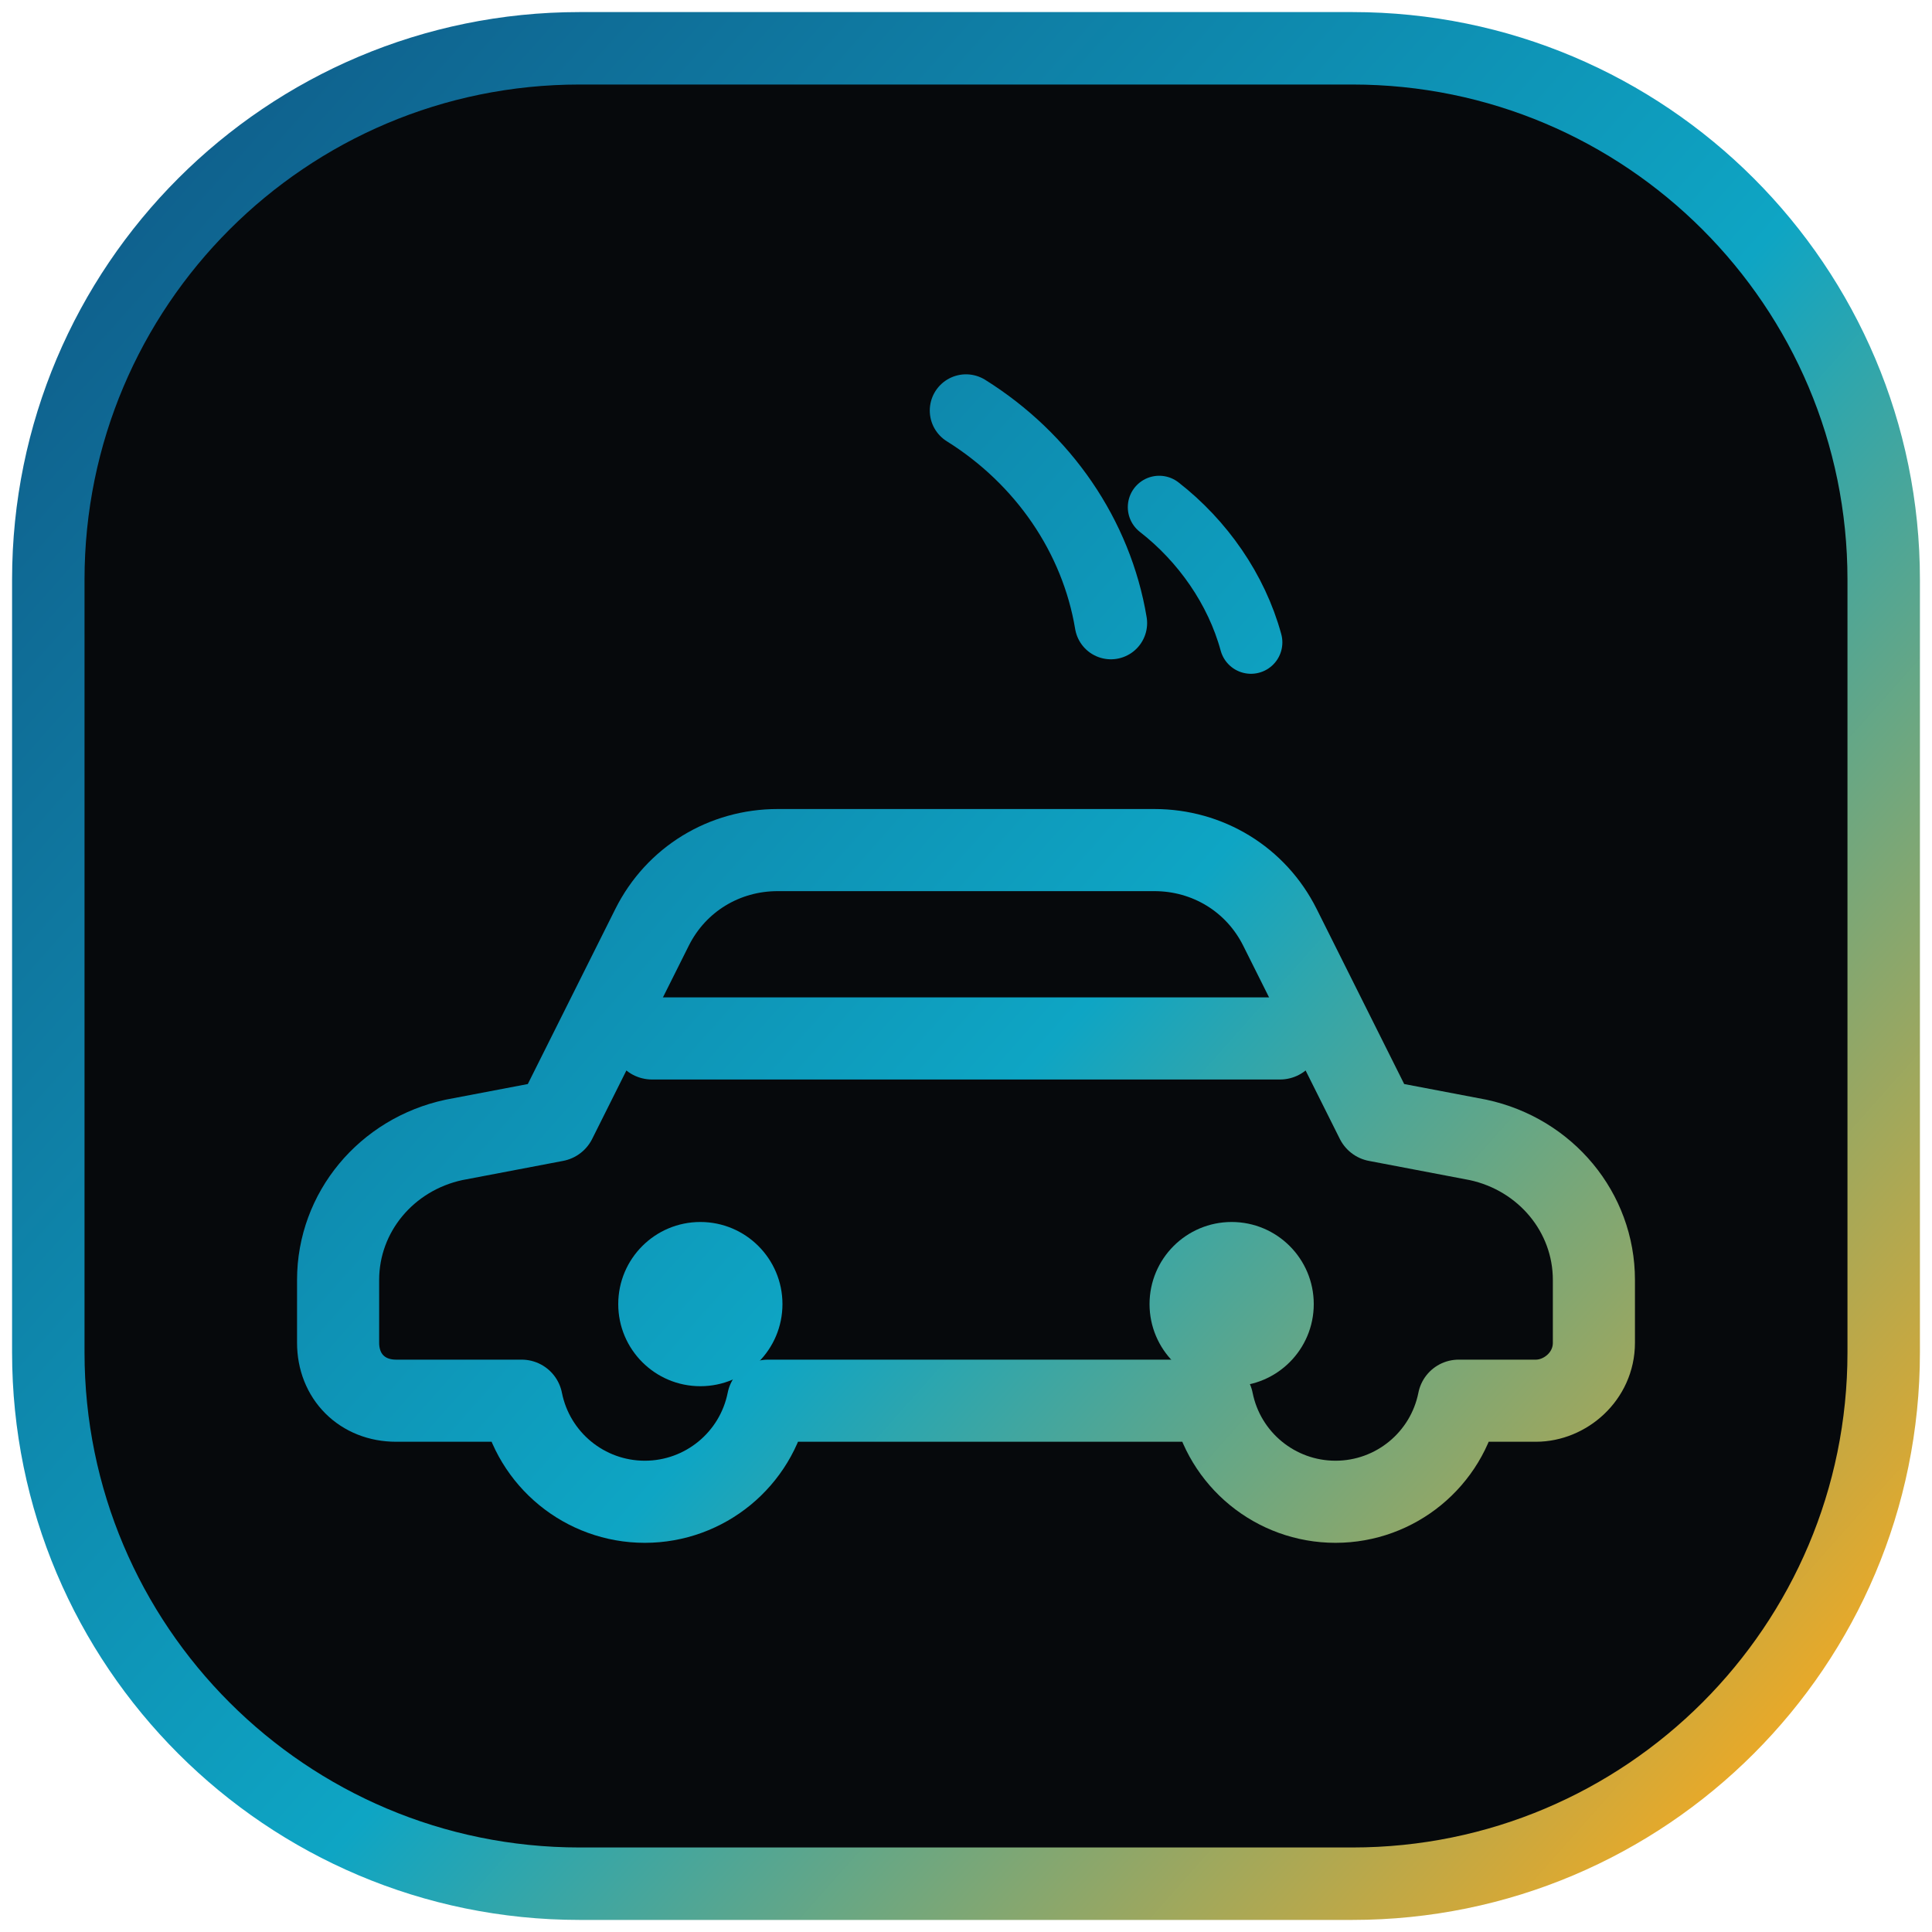
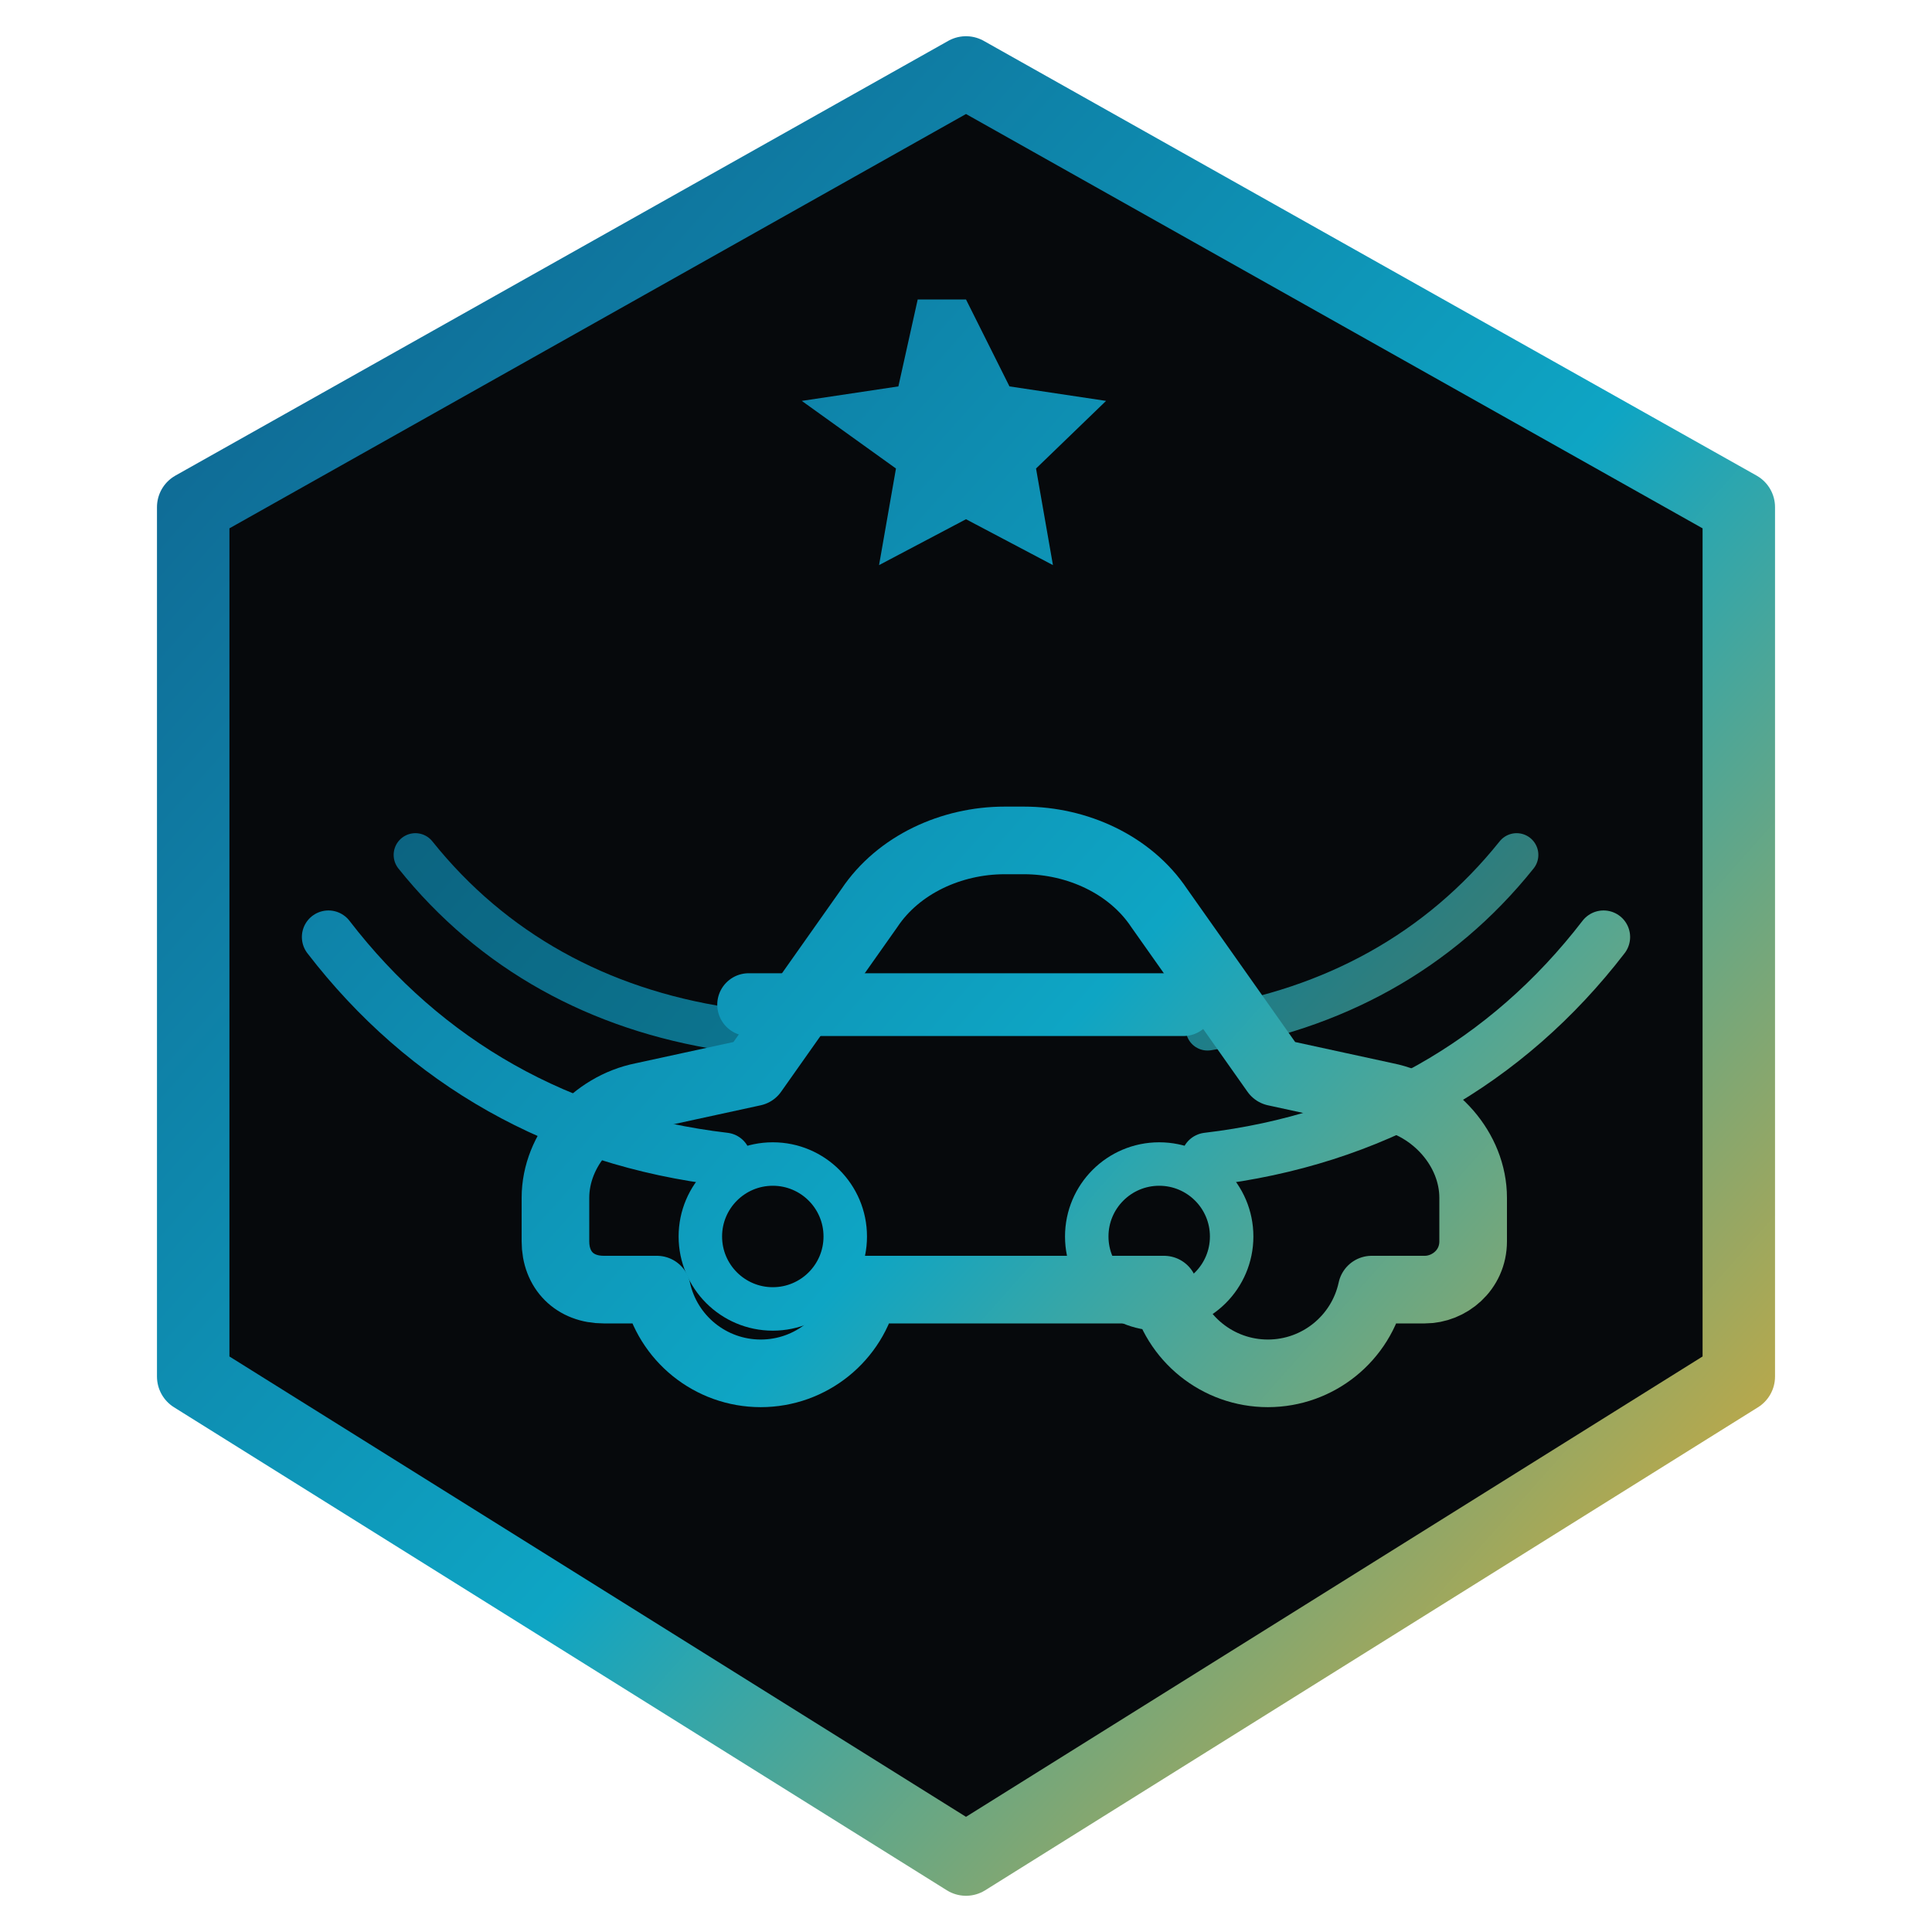
<svg xmlns="http://www.w3.org/2000/svg" viewBox="0 0 40 40" fill="none">
  <defs>
    <linearGradient id="g" x1="2" y1="4" x2="38" y2="36" gradientUnits="userSpaceOnUse">
      <stop offset="0" stop-color="#0f5f8c" />
      <stop offset="0.55" stop-color="#0ea5c4" />
      <stop offset="1" stop-color="#f2a922" />
    </linearGradient>
  </defs>
-   <rect x="1" y="1" width="38" height="38" rx="11" fill="#06090c" />
-   <rect x="1" y="1" width="38" height="38" rx="11" stroke="url(#g)" stroke-width="1.5" />
-   <path d="M7 26.5c0-1.4 1-2.6 2.4-2.9l2.1-.4 2-4c.5-1 1.5-1.6 2.6-1.6h7.8c1.1 0 2.1.6 2.6 1.6l2 4 2.1.4c1.4.3 2.4 1.5 2.4 2.9v1.3c0 .7-.6 1.2-1.2 1.2h-1.6a2.6 2.6 0 0 1-5.1 0h-9.2a2.6 2.6 0 0 1-5.1 0H8.2c-.7 0-1.2-.5-1.2-1.2v-1.3Z" stroke="url(#g)" stroke-width="1.7" stroke-linejoin="round" fill="none" />
-   <path d="M13.5 21.5h13" stroke="url(#g)" stroke-width="1.7" stroke-linecap="round" />
-   <circle cx="14.5" cy="27" r="1.7" fill="url(#g)" />
-   <circle cx="25.5" cy="27" r="1.7" fill="url(#g)" />
-   <path d="M20 8.5c1.6 1 2.7 2.6 3 4.4" stroke="url(#g)" stroke-width="1.5" stroke-linecap="round" />
-   <path d="M24 10.5c.9.7 1.6 1.7 1.9 2.8" stroke="url(#g)" stroke-width="1.3" stroke-linecap="round" />
+   <path d="M20 1.5 36 10.5v18L20 38.5 4 28.5v-18L20 1.5Z" fill="#06090c" stroke="url(#g)" stroke-width="1.5" stroke-linejoin="round" />
+   <path d="M15 24c-3.4-.4-6.2-2-8.2-4.6" stroke="url(#g)" stroke-width="1.1" stroke-linecap="round" />
+   <path d="M15 21.3c-2.6-.4-4.8-1.6-6.4-3.6" stroke="url(#g)" stroke-width="0.9" stroke-linecap="round" opacity="0.75" />
+   <path d="M25 24c3.4-.4 6.2-2 8.2-4.6" stroke="url(#g)" stroke-width="1.1" stroke-linecap="round" />
+   <path d="M25 21.3c2.6-.4 4.8-1.6 6.4-3.6" stroke="url(#g)" stroke-width="0.9" stroke-linecap="round" opacity="0.75" />
+   <path d="M11.5 24.8c0-1 .8-1.9 1.8-2.1l2.3-.5 2.4-3.4c.6-.9 1.7-1.4 2.8-1.4h.4c1.1 0 2.2.5 2.8 1.4l2.4 3.4 2.3.5c1 .2 1.8 1.1 1.8 2.1v.9c0 .6-.5 1-1 1h-1.1a2.2 2.2 0 0 1-4.3 0h-6.2a2.2 2.2 0 0 1-4.3 0h-1.1c-.6 0-1-.4-1-1v-.9Z" stroke="url(#g)" stroke-width="1.4" stroke-linejoin="round" />
+   <path d="M15.5 20.8h9" stroke="url(#g)" stroke-width="1.3" stroke-linecap="round" />
+   <circle cx="16" cy="25.6" r="1.5" stroke="url(#g)" stroke-width="0.9" />
+   <circle cx="24" cy="25.6" r="1.5" stroke="url(#g)" stroke-width="0.9" />
+   <path d="M20 6.2 20.9 8l2 .3-1.45 1.4.35 2-1.8-.95-1.8.95.35-2L16.6 8.3l2-.3.4-1.8Z" fill="url(#g)" />
</svg>
